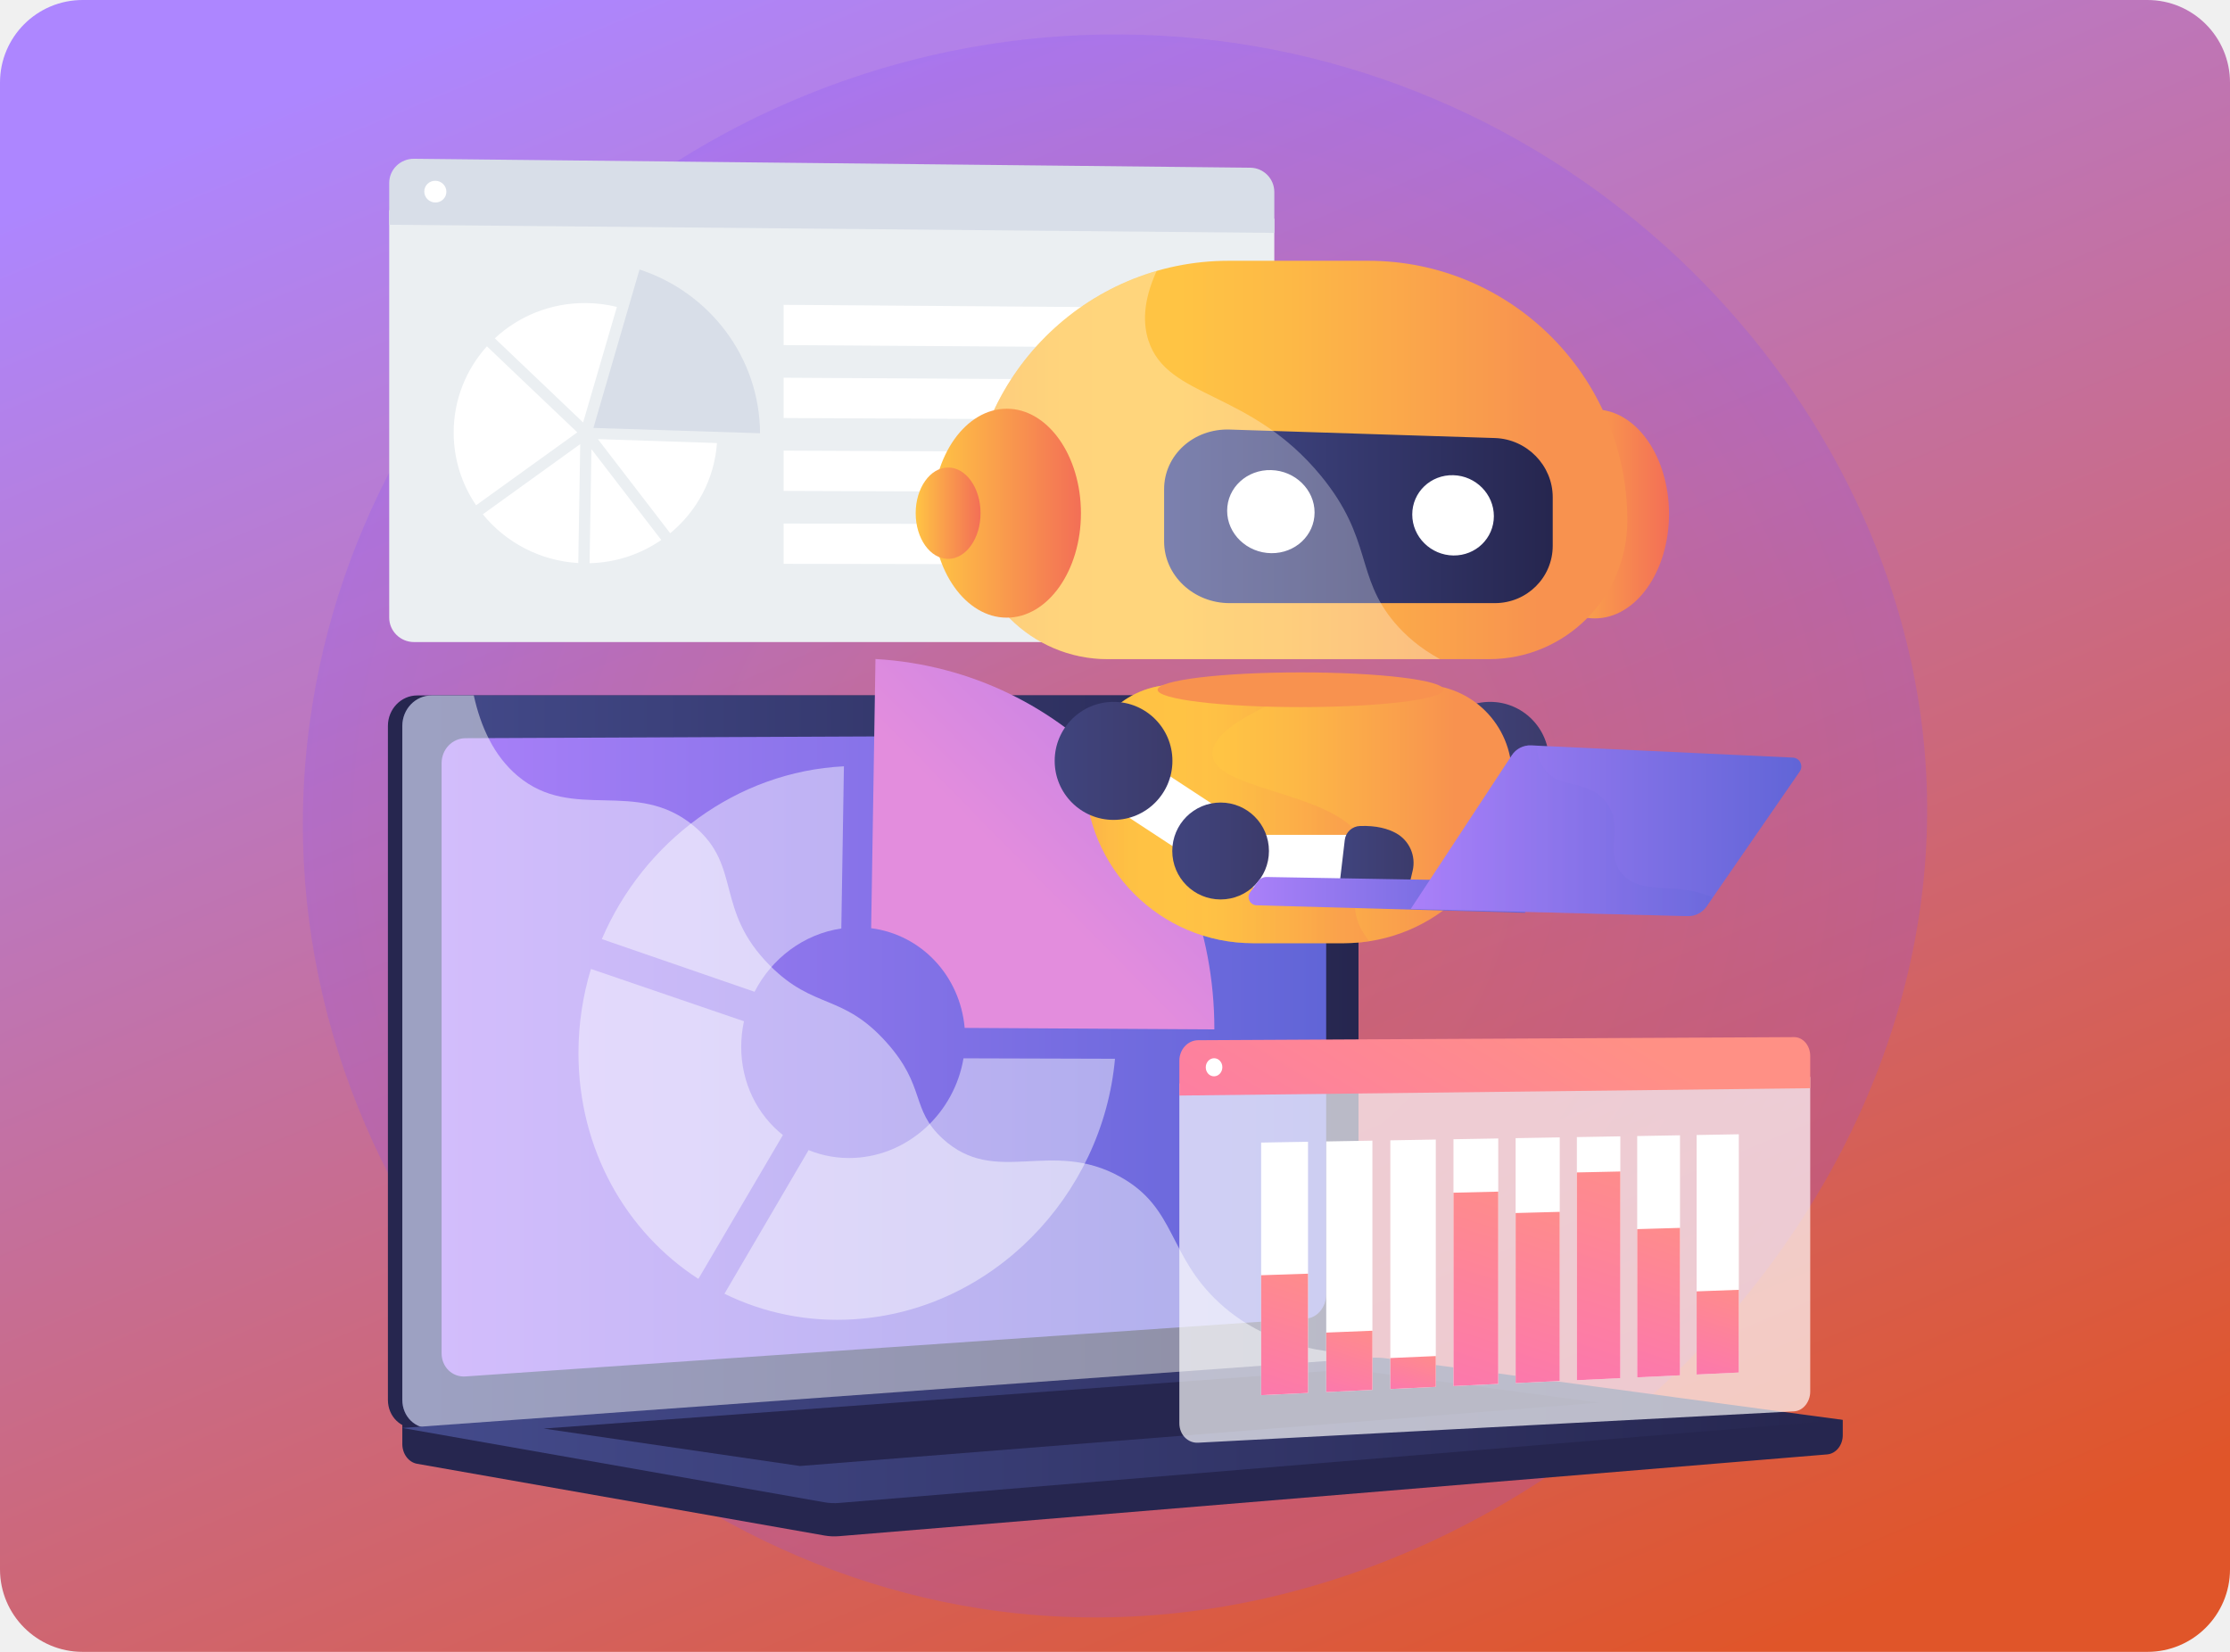
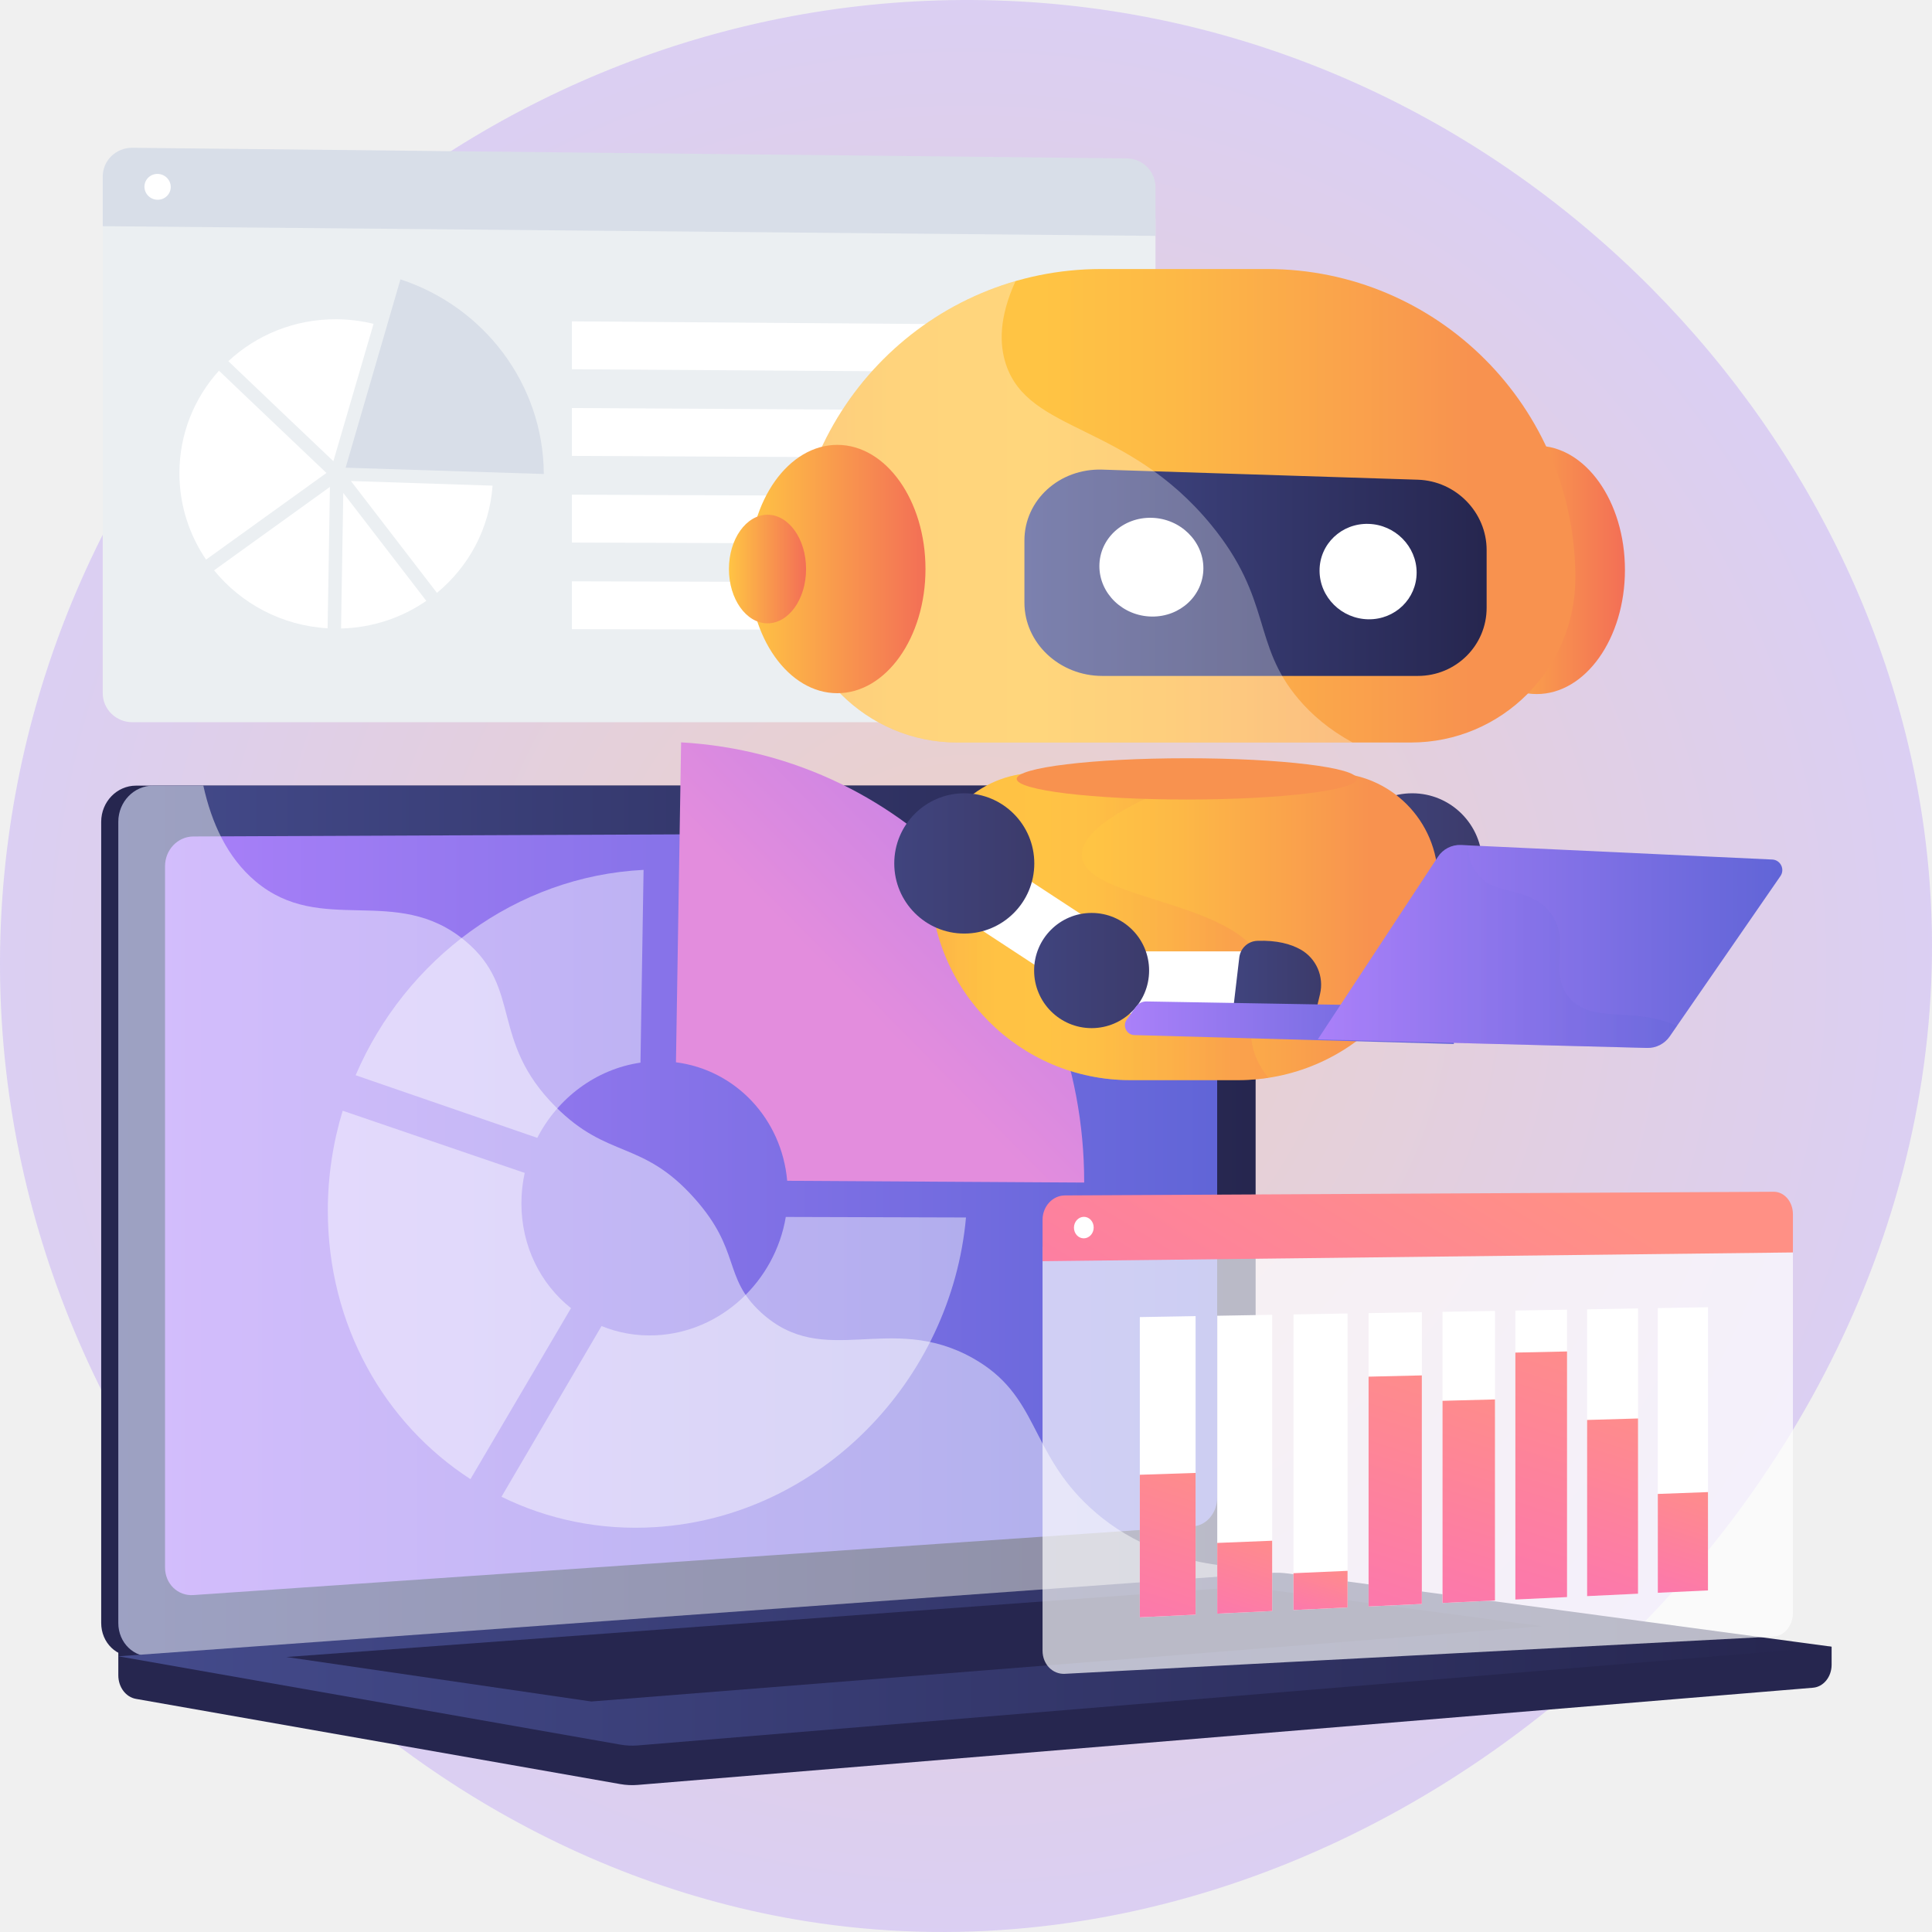
- <svg xmlns="http://www.w3.org/2000/svg" width="648" height="480" viewBox="0 0 648 480" fill="none">
-   <rect width="648" height="480" rx="24" fill="url(#paint0_linear)" />
-   <path opacity="0.2" d="M331.343 10.105C210.514 6.529 105.85 94.417 90.037 209.737C72.748 335.824 167.905 449.272 284.993 467.442C430.629 490.042 571.889 359.294 559.205 217.452C549.649 110.584 454.17 13.741 331.343 10.105Z" fill="url(#paint1_radial)" />
-   <path d="M535.478 412.592L116.906 409.015V419.598C116.906 422.47 118.731 424.913 121.204 425.348L239.564 446.188C240.968 446.436 242.393 446.5 243.81 446.384L530.929 422.625C533.492 422.413 535.477 419.963 535.477 417.011V412.592H535.478Z" fill="#26264F" />
-   <path d="M383.58 395.634L121.234 414.994C116.539 415.34 112.722 411.659 112.722 406.771V210.931C112.722 206.044 116.539 202.081 121.234 202.081H383.58C387.447 202.081 390.574 205.663 390.574 210.082V387.116C390.574 391.535 387.447 395.348 383.58 395.634Z" fill="#26264F" />
-   <path d="M387.764 395.634L125.418 414.994C120.723 415.34 116.906 411.659 116.906 406.771V210.931C116.906 206.044 120.723 202.081 125.418 202.081H387.764C391.631 202.081 394.758 205.663 394.758 210.082V387.116C394.758 391.535 391.631 395.348 387.764 395.634Z" fill="url(#paint2_linear)" />
-   <path d="M379.591 383.152L135.243 399.968C131.423 400.231 128.319 397.21 128.319 393.219V221.763C128.319 217.772 131.423 214.524 135.243 214.508L379.591 213.451C382.781 213.438 385.361 216.372 385.361 220.008V376.175C385.361 379.809 382.781 382.933 379.591 383.152Z" fill="url(#paint3_linear)" />
-   <path d="M265.856 207.437C265.856 209.257 264.506 210.736 262.839 210.741C261.169 210.746 259.815 209.272 259.815 207.448C259.815 205.625 261.171 204.145 262.839 204.145C264.506 204.143 265.856 205.618 265.856 207.437Z" fill="white" />
-   <path opacity="0.48" d="M125.416 414.994L386.434 395.731L387.762 395.633C389.537 395.501 391.149 394.622 392.382 393.288C373.599 392.258 361.932 385.577 354.406 378.672C339.293 364.806 341.915 351.132 325.617 342.016C305.288 330.646 289.305 345.054 273.88 330.838C264.528 322.22 269.119 315.793 257.612 302.913C244.867 288.648 236.57 293.444 223.76 280.605C207.565 264.372 215.664 251.741 201.715 240.085C184.79 225.945 166.538 239.032 150.428 225.472C143.48 219.624 139.666 211.12 137.676 202.078H125.419C120.724 202.078 116.907 206.04 116.907 210.928V406.766C116.906 411.659 120.722 415.339 125.416 414.994Z" fill="white" />
-   <path d="M398.22 394.56L116.906 414.938L239.564 436.533C240.968 436.781 242.393 436.847 243.81 436.729L535.478 412.592L402.694 394.698C401.209 394.497 399.713 394.451 398.22 394.56Z" fill="url(#paint4_linear)" />
-   <path d="M157.954 415.112L392.156 397.895L464.639 407.584L232.455 425.989L157.954 415.112Z" fill="#26264F" />
+ <svg xmlns="http://www.w3.org/2000/svg" width="536" height="536" viewBox="0 0 536 536" fill="none">
+   <path opacity="0.2" d="M276.338 0.123C139.126 -4.045 20.27 98.364 2.313 232.737C-17.32 379.656 90.74 511.847 223.704 533.019C389.088 559.354 549.501 407.004 535.098 241.726C524.246 117.202 415.82 4.359 276.338 0.123Z" fill="url(#paint0_radial)" />
+   <path d="M508.153 456.847L32.825 452.789V464.798C32.825 468.057 34.898 470.829 37.707 471.323L172.115 494.972C173.71 495.253 175.327 495.326 176.937 495.194L502.987 468.232C505.898 467.992 508.151 465.212 508.151 461.862V456.847H508.153Z" fill="#26264F" />
+   <path d="M335.658 437.604L37.74 459.573C32.408 459.966 28.074 455.788 28.074 450.242V228.006C28.074 222.46 32.408 217.963 37.74 217.963H335.658C340.05 217.963 343.601 222.028 343.601 227.042V427.938C343.601 432.953 340.05 437.28 335.658 437.604Z" fill="#26264F" />
+   <path d="M340.41 437.604L42.492 459.573C37.16 459.967 32.825 455.789 32.825 450.242V228.007C32.825 222.461 37.16 217.964 42.492 217.964H340.41C344.802 217.964 348.353 222.028 348.353 227.043V427.938C348.353 432.953 344.802 437.28 340.41 437.604Z" fill="url(#paint1_linear)" />
+   <path d="M331.128 423.44L53.649 442.523C49.31 442.821 45.786 439.392 45.786 434.864V240.298C45.786 235.77 49.31 232.084 53.649 232.065L331.128 230.867C334.752 230.852 337.681 234.181 337.681 238.307V415.522C337.681 419.646 334.752 423.192 331.128 423.44Z" fill="url(#paint2_linear)" />
+   <path d="M201.972 224.041C201.972 226.107 200.438 227.785 198.546 227.79C196.649 227.796 195.112 226.124 195.112 224.054C195.112 221.985 196.651 220.305 198.546 220.305C200.438 220.303 201.972 221.977 201.972 224.041Z" fill="white" />
+   <path opacity="0.48" d="M42.49 459.573L338.9 437.714L340.408 437.602C342.423 437.453 344.254 436.456 345.654 434.942C324.324 433.773 311.075 426.191 302.529 418.356C285.366 402.621 288.344 387.105 269.836 376.76C246.751 363.857 228.6 380.207 211.084 364.075C200.465 354.295 205.677 347.002 192.611 332.386C178.137 316.198 168.715 321.64 154.169 307.071C135.778 288.65 144.975 274.317 129.133 261.09C109.914 245.044 89.188 259.895 70.893 244.507C63.002 237.87 58.672 228.221 56.412 217.96H42.493C37.161 217.96 32.827 222.457 32.827 228.003V450.237C32.825 455.788 37.16 459.964 42.49 459.573Z" fill="white" />
+   <path d="M352.283 436.385L32.825 459.51L172.115 484.016C173.71 484.297 175.327 484.372 176.937 484.238L508.153 456.847L357.364 436.542C355.678 436.314 353.979 436.262 352.283 436.385Z" fill="url(#paint3_linear)" />
+   <path d="M79.439 459.707L345.397 440.169L427.709 451.165L164.042 472.051L79.439 459.707Z" fill="#26264F" />
  <g opacity="0.67">
-     <path opacity="0.67" d="M219.263 288.191C224.255 278.467 233.577 271.393 244.471 269.801L245.229 222.673C214.099 224.228 187.063 244.445 174.883 272.88L219.263 288.191Z" fill="white" />
-     <path opacity="0.67" d="M279.973 307.528C277.352 323.201 264.229 335.677 248.278 336.459C243.548 336.69 239.041 335.87 234.96 334.198L210.515 375.933C221.836 381.504 234.711 384.229 248.278 383.349C288.308 380.75 320.4 347.567 323.999 307.656L279.973 307.528Z" fill="white" />
-     <path opacity="0.67" d="M202.932 371.627L227.499 329.824C220.116 323.966 215.386 314.755 215.386 304.206C215.386 301.658 215.664 299.164 216.189 296.759L171.719 281.557C169.36 289.313 168.089 297.523 168.089 305.99C168.089 334.024 181.963 358.029 202.932 371.627Z" fill="white" />
+     <path opacity="0.67" d="M149.062 315.68C154.731 304.645 165.316 296.618 177.687 294.811L178.549 241.331C143.198 243.096 112.496 266.038 98.664 298.305L149.062 315.68Z" fill="white" />
+     <path opacity="0.67" d="M218.003 337.623C215.027 355.408 200.124 369.566 182.01 370.453C176.639 370.716 171.521 369.786 166.887 367.888L139.127 415.248C151.984 421.57 166.604 424.663 182.01 423.663C227.469 420.714 263.912 383.059 267.999 337.768L218.003 337.623Z" fill="white" />
+     <path opacity="0.67" d="M130.516 410.362L158.414 362.925C150.029 356.277 144.658 345.824 144.658 333.853C144.658 330.962 144.975 328.132 145.57 325.403L95.07 308.152C92.392 316.954 90.948 326.269 90.948 335.878C90.948 367.69 106.704 394.931 130.516 410.362Z" fill="white" />
  </g>
-   <path d="M253.142 269.716C267.7 271.586 278.973 283.518 280.317 298.686L352.874 299.12C352.874 299.087 352.874 299.054 352.874 299.021C352.874 241.587 310.121 194.702 254.397 191.496L253.142 269.716Z" fill="url(#paint5_linear)" />
-   <path d="M113.097 61.086V179.456C113.097 183.385 116.337 186.571 120.332 186.571H363.33C367.176 186.571 370.293 183.448 370.293 179.595V63.539L113.097 61.086Z" fill="#EBEFF2" />
-   <path d="M363.33 48.732L120.334 46.136C116.339 46.094 113.099 49.245 113.099 53.174V65.304L370.295 67.674V55.782C370.293 51.931 367.176 48.773 363.33 48.732Z" fill="#D8DEE8" />
-   <path d="M172.438 124.349L185.831 78.31C206.095 84.924 220.745 103.756 220.855 125.889L172.438 124.349Z" fill="#D8DEE8" />
-   <path d="M208.337 128.739C207.587 139.267 202.464 148.586 194.748 154.948L173.731 127.602L208.337 128.739Z" fill="white" />
-   <path d="M169.444 122.758C161.336 115.054 151.556 105.744 143.783 98.309C150.679 91.885 159.999 87.983 170.245 88.061C173.353 88.084 176.371 88.473 179.261 89.183L169.444 122.758Z" fill="white" />
-   <path d="M167.753 125.637L138.347 146.819C134.233 140.773 131.832 133.503 131.832 125.69C131.832 116.055 135.484 107.28 141.493 100.632C143.647 102.69 146.039 104.975 148.663 107.476C156.61 115.051 164.595 122.638 167.753 125.637Z" fill="white" />
-   <path d="M168.605 129.046L168.036 163.609C156.841 162.961 146.916 157.571 140.3 149.441L168.605 129.046Z" fill="white" />
-   <path d="M171.864 130.522L192.152 156.908C186.227 160.995 179.066 163.464 171.32 163.661L171.864 130.522Z" fill="white" />
-   <path d="M352.233 101.105L227.71 100.28V88.573L352.233 89.509V101.105Z" fill="white" />
-   <path d="M352.233 122.087L227.71 121.466V109.758L352.233 110.492V122.087Z" fill="white" />
-   <path d="M352.233 143.07L227.71 142.651V130.944L352.233 131.474V143.07Z" fill="white" />
-   <path d="M352.233 164.053L227.71 163.836V152.129L352.233 152.457V164.053Z" fill="white" />
-   <path d="M129.712 55.716C129.712 57.461 128.274 58.862 126.5 58.844C124.725 58.828 123.287 57.398 123.287 55.652C123.287 53.906 124.726 52.506 126.5 52.524C128.274 52.542 129.712 53.97 129.712 55.716Z" fill="white" />
-   <path d="M434.01 215.467L424.955 229.348L470.22 259.022L479.276 245.141L434.01 215.467Z" fill="white" />
-   <path d="M433.012 238.245C442.46 238.245 450.118 230.568 450.118 221.097C450.118 211.627 442.46 203.949 433.012 203.949C423.565 203.949 415.906 211.627 415.906 221.097C415.906 230.568 423.565 238.245 433.012 238.245Z" fill="url(#paint6_linear)" />
-   <path d="M464.121 261.364C471.879 261.364 478.167 255.059 478.167 247.283C478.167 239.506 471.879 233.202 464.121 233.202C456.363 233.202 450.074 239.506 450.074 247.283C450.074 255.059 456.363 261.364 464.121 261.364Z" fill="url(#paint7_linear)" />
-   <path d="M463.433 179.691C475.334 179.691 484.982 166.099 484.982 149.334C484.982 132.568 475.334 118.977 463.433 118.977C451.531 118.977 441.883 132.568 441.883 149.334C441.883 166.099 451.531 179.691 463.433 179.691Z" fill="url(#paint8_linear)" />
-   <path d="M397.572 75.777H357.014C315.428 75.777 281.715 109.572 281.715 151.259C281.715 173.504 299.705 191.537 321.895 191.537H432.689C454.879 191.537 472.869 173.504 472.869 151.259C472.871 109.57 439.158 75.777 397.572 75.777Z" fill="url(#paint9_linear)" />
-   <path d="M390.45 274.074H364.138C337.157 274.074 315.287 252.149 315.287 225.104C315.287 210.672 326.957 198.973 341.354 198.973H413.234C427.632 198.973 439.302 210.672 439.302 225.104C439.302 252.15 417.43 274.074 390.45 274.074Z" fill="url(#paint10_linear)" />
-   <path d="M434.385 175.257H357.291C346.843 175.257 338.272 167.228 338.272 157.327V142.142C338.272 132.239 346.843 124.486 357.291 124.819L434.385 127.285C443.715 127.584 451.195 135.283 451.195 144.484V158.595C451.197 167.797 443.717 175.257 434.385 175.257Z" fill="url(#paint11_linear)" />
-   <path d="M381.993 148.927C381.993 155.541 376.377 160.831 369.394 160.742C362.347 160.653 356.588 155.132 356.588 148.409C356.588 141.688 362.347 136.4 369.394 136.599C376.377 136.794 381.993 142.314 381.993 148.927Z" fill="white" />
-   <path d="M434.092 149.988C434.092 156.379 428.848 161.495 422.327 161.412C415.75 161.329 410.375 155.998 410.375 149.505C410.375 143.012 415.749 137.9 422.327 138.085C428.848 138.268 434.092 143.597 434.092 149.988Z" fill="white" />
-   <path opacity="0.3" d="M405.271 180.949C393.806 167.445 398.901 156.645 383.91 138.343C363.285 113.163 339.226 116.012 333.714 98.933C332.187 94.2 332.011 87.706 336.108 78.726C304.695 87.809 281.717 116.842 281.717 151.258C281.717 173.502 299.706 191.536 321.896 191.536H418.453C412.669 188.377 408.442 184.685 405.271 180.949Z" fill="white" />
-   <path d="M292.553 179.48C304.454 179.48 314.102 165.889 314.102 149.124C314.102 132.358 304.454 118.767 292.553 118.767C280.651 118.767 271.003 132.358 271.003 149.124C271.003 165.889 280.651 179.48 292.553 179.48Z" fill="url(#paint12_linear)" />
-   <path d="M275.505 162.398C280.71 162.398 284.929 156.455 284.929 149.124C284.929 141.792 280.71 135.849 275.505 135.849C270.301 135.849 266.082 141.792 266.082 149.124C266.082 156.455 270.301 162.398 275.505 162.398Z" fill="url(#paint13_linear)" />
-   <path opacity="0.4" d="M396.929 247.115C393.319 230.12 353.388 230.53 352.302 219.421C351.464 210.857 374.39 202.38 377.271 201.314C379.735 200.402 382.181 199.632 384.602 198.971H341.353C326.955 198.971 315.285 210.67 315.285 225.102C315.285 252.149 337.157 274.073 364.136 274.073H390.449C392.978 274.073 395.461 273.88 397.885 273.509C395.595 270.664 394.102 267.552 393.742 264.156C392.942 256.629 398.329 253.701 396.929 247.115Z" fill="url(#paint14_linear)" />
-   <path d="M377.942 205.472C400.893 205.472 419.498 203.214 419.498 200.429C419.498 197.643 400.893 195.385 377.942 195.385C354.991 195.385 336.385 197.643 336.385 200.429C336.385 203.214 354.991 205.472 377.942 205.472Z" fill="url(#paint15_linear)" />
-   <path d="M324.582 215.467L315.526 229.348L360.792 259.022L369.847 245.141L324.582 215.467Z" fill="white" />
-   <path d="M323.579 238.245C333.027 238.245 340.686 230.568 340.686 221.097C340.686 211.627 333.027 203.949 323.579 203.949C314.132 203.949 306.473 211.627 306.473 221.097C306.473 230.568 314.132 238.245 323.579 238.245Z" fill="url(#paint16_linear)" />
-   <path d="M362.655 242.597H402.277L400.704 259.033L361.868 257.73L362.655 242.597Z" fill="white" />
-   <path d="M354.688 261.364C362.446 261.364 368.735 255.059 368.735 247.283C368.735 239.506 362.446 233.202 354.688 233.202C346.93 233.202 340.642 239.506 340.642 247.283C340.642 255.059 346.93 261.364 354.688 261.364Z" fill="url(#paint17_linear)" />
-   <path d="M405.732 242.142C403.331 240.795 399.94 239.847 395.169 240.021C392.903 240.103 391.031 241.83 390.766 244.087L389.384 255.839H409.824L410.491 253.031C411.509 248.743 409.567 244.294 405.732 242.142Z" fill="url(#paint18_linear)" />
-   <path d="M441.824 256.116L368.089 254.84C367.075 254.822 366.116 255.305 365.523 256.131L363.274 259.269C362.155 260.831 363.233 263.013 365.151 263.066L443.201 265.242L441.824 256.116Z" fill="url(#paint19_linear)" />
-   <path d="M520.973 220.144L444.941 216.596C442.691 216.491 440.554 217.582 439.314 219.466L409.965 264.102L490.372 266.205C492.58 266.263 494.666 265.201 495.923 263.381L522.97 224.192C524.123 222.525 522.993 220.238 520.973 220.144Z" fill="url(#paint20_linear)" />
-   <path opacity="0.3" d="M439.313 219.466C440.552 217.58 442.691 216.489 444.941 216.596L446.608 216.673C446.695 219.147 447.298 221.444 448.68 223.358C452.988 229.333 460.997 226.353 466.402 232.732C472.338 239.74 465.938 247.191 471.228 253.698C476.797 260.545 486.835 255.934 497.706 260.8L495.924 263.381C494.669 265.201 492.581 266.263 490.374 266.205L409.967 264.102L439.313 219.466Z" fill="url(#paint21_linear)" />
-   <path opacity="0.68" d="M342.7 314.829V413.572C342.7 416.85 345.144 419.38 348.153 419.221L521.325 410.106C523.919 409.97 526.019 407.399 526.019 404.364V312.949L342.7 314.829Z" fill="white" />
-   <path d="M521.327 301.369L348.154 302.266C345.145 302.282 342.702 304.952 342.702 308.229V318.348L526.021 316.207V306.839C526.021 303.805 523.921 301.356 521.327 301.369Z" fill="url(#paint22_linear)" />
-   <path d="M355.195 310.107C355.195 311.558 354.118 312.742 352.787 312.755C351.455 312.768 350.375 311.6 350.375 310.148C350.375 308.696 351.455 307.51 352.787 307.5C354.116 307.488 355.195 308.656 355.195 310.107Z" fill="white" />
-   <path d="M380.089 404.762L366.464 405.408V332.01L380.089 331.773V404.762Z" fill="white" />
-   <path d="M380.089 404.762L366.464 405.407V370.559L380.089 370.107V404.762Z" fill="url(#paint23_linear)" />
-   <path d="M398.798 403.875L385.381 404.51V331.681L398.798 331.448V403.875Z" fill="white" />
-   <path d="M398.798 403.875L385.381 404.511V387.223L398.798 386.682V403.875Z" fill="url(#paint24_linear)" />
-   <path d="M417.22 403.002L404.008 403.628V331.357L417.22 331.127V403.002Z" fill="white" />
-   <path d="M417.22 403.003L404.008 403.628V394.622L417.22 394.046V403.003Z" fill="url(#paint25_linear)" />
-   <path d="M435.364 402.143L422.352 402.759V331.039L435.364 330.812V402.143Z" fill="white" />
-   <path d="M435.364 402.143L422.352 402.759V346.574L435.364 346.263V402.143Z" fill="url(#paint26_linear)" />
-   <path d="M453.234 401.295L440.417 401.903V330.725L453.234 330.501V401.295Z" fill="white" />
-   <path d="M453.234 401.296L440.417 401.903V352.48L453.234 352.14V401.296Z" fill="url(#paint27_linear)" />
-   <path d="M470.839 400.463L458.211 401.061V330.415L470.839 330.196V400.463Z" fill="white" />
-   <path d="M470.839 400.462L458.211 401.061V340.687L470.839 340.413V400.462Z" fill="url(#paint28_linear)" />
-   <path d="M488.181 399.64L475.742 400.229V330.111L488.181 329.894V399.64Z" fill="white" />
-   <path d="M488.181 399.639L475.742 400.229V357.16L488.181 356.799V399.639Z" fill="url(#paint29_linear)" />
-   <path d="M505.269 398.831L493.014 399.411V329.81L505.269 329.598V398.831Z" fill="white" />
-   <path d="M505.269 398.831L493.014 399.411V375.246L505.269 374.794V398.831Z" fill="url(#paint30_linear)" />
+   <path d="M187.534 294.714C204.066 296.836 216.868 310.376 218.394 327.589L300.789 328.081C300.789 328.044 300.789 328.007 300.789 327.97C300.789 262.794 252.24 209.589 188.96 205.952L187.534 294.714Z" fill="url(#paint4_linear)" />
+   <path d="M28.5 57.965V192.289C28.5 196.748 32.179 200.363 36.716 200.363H312.663C317.031 200.363 320.57 196.819 320.57 192.447V60.749L28.5 57.965Z" fill="#EBEFF2" />
+   <path d="M312.662 43.946L36.718 41.001C32.181 40.952 28.502 44.528 28.502 48.987V62.751L320.572 65.441V51.946C320.57 47.576 317.03 43.993 312.662 43.946Z" fill="#D8DEE8" />
+   <path d="M95.887 129.755L111.096 77.51C134.108 85.016 150.744 106.386 150.869 131.502L95.887 129.755Z" fill="#D8DEE8" />
+   <path d="M136.654 134.737C135.801 146.683 129.984 157.259 121.222 164.478L97.356 133.447L136.654 134.737Z" fill="white" />
+   <path d="M92.487 127.949C83.28 119.207 72.173 108.642 63.346 100.204C71.178 92.915 81.761 88.487 93.397 88.575C96.925 88.601 100.354 89.043 103.635 89.848L92.487 127.949Z" fill="white" />
+   <path d="M90.566 131.217L57.173 155.253C52.502 148.392 49.775 140.143 49.775 131.276C49.775 120.342 53.922 110.385 60.746 102.841C63.192 105.177 65.909 107.77 68.889 110.607C77.913 119.203 86.98 127.813 90.566 131.217Z" fill="white" />
+   <path d="M91.534 135.085L90.888 174.306C78.175 173.571 66.905 167.455 59.392 158.228L91.534 135.085Z" fill="white" />
+   <path d="M95.236 136.76L118.274 166.702C111.546 171.34 103.413 174.142 94.618 174.366L95.236 136.76Z" fill="white" />
+   <path d="M300.061 103.377L158.653 102.442V89.157L300.061 90.219V103.377Z" fill="white" />
+   <path d="M300.061 127.188L158.653 126.483V113.197L300.061 114.03V127.188Z" fill="white" />
+   <path d="M300.061 150.999L158.653 150.523V137.238L300.061 137.84V150.999Z" fill="white" />
+   <path d="M300.061 174.81L158.653 174.563V161.279L300.061 161.651V174.81Z" fill="white" />
+   <path d="M47.367 51.871C47.367 53.851 45.735 55.441 43.72 55.421C41.704 55.402 40.072 53.78 40.072 51.798C40.072 49.817 41.706 48.228 43.72 48.249C45.735 48.269 47.367 49.889 47.367 51.871Z" fill="white" />
+   <path d="M392.927 233.153L382.643 248.905L434.046 282.579L444.33 266.827L392.927 233.153Z" fill="white" />
+   <path d="M391.794 259.002C402.522 259.002 411.219 250.29 411.219 239.543C411.219 228.796 402.522 220.083 391.794 220.083C381.065 220.083 372.368 228.796 372.368 239.543C372.368 250.29 381.065 259.002 391.794 259.002Z" fill="url(#paint5_linear)" />
+   <path d="M427.12 285.237C435.93 285.237 443.071 278.083 443.071 269.258C443.071 260.433 435.93 253.279 427.12 253.279C418.311 253.279 411.169 260.433 411.169 269.258C411.169 278.083 418.311 285.237 427.12 285.237Z" fill="url(#paint6_linear)" />
+   <path d="M426.339 192.555C439.854 192.555 450.81 177.132 450.81 158.107C450.81 139.082 439.854 123.659 426.339 123.659C412.824 123.659 401.867 139.082 401.867 158.107C401.867 177.132 412.824 192.555 426.339 192.555Z" fill="url(#paint7_linear)" />
+   <path d="M351.548 74.636H305.49C258.265 74.636 219.981 112.986 219.981 160.292C219.981 185.535 240.41 205.999 265.609 205.999H391.427C416.626 205.999 437.055 185.535 437.055 160.292C437.057 112.984 398.772 74.636 351.548 74.636Z" fill="url(#paint8_linear)" />
+   <path d="M343.46 299.661H313.58C282.941 299.661 258.105 274.78 258.105 244.09C258.105 227.712 271.358 214.437 287.708 214.437H369.334C385.684 214.437 398.936 227.712 398.936 244.09C398.936 274.782 374.098 299.661 343.46 299.661Z" fill="url(#paint9_linear)" />
+   <path d="M393.353 187.524H305.805C293.94 187.524 284.207 178.413 284.207 167.177V149.946C284.207 138.708 293.94 129.91 305.805 130.289L393.353 133.087C403.948 133.426 412.442 142.162 412.442 152.604V168.616C412.444 179.058 403.95 187.524 393.353 187.524Z" fill="url(#paint10_linear)" />
+   <path d="M333.857 157.645C333.857 165.151 327.479 171.154 319.549 171.053C311.546 170.952 305.006 164.687 305.006 157.058C305.006 149.431 311.546 143.43 319.549 143.656C327.479 143.877 333.857 150.141 333.857 157.645Z" fill="white" />
+   <path d="M393.02 158.849C393.02 166.102 387.065 171.907 379.659 171.814C372.191 171.719 366.087 165.669 366.087 158.301C366.087 150.934 372.189 145.132 379.659 145.343C387.065 145.55 393.02 151.597 393.02 158.849Z" fill="white" />
+   <path opacity="0.3" d="M360.291 193.984C347.271 178.659 353.057 166.404 336.034 145.635C312.612 117.062 285.29 120.294 279.031 100.913C277.297 95.542 277.098 88.173 281.75 77.982C246.077 88.29 219.983 121.236 219.983 160.291C219.983 185.533 240.412 205.997 265.611 205.997H375.26C368.692 202.412 363.892 198.223 360.291 193.984Z" fill="white" />
+   <path d="M232.289 192.317C245.804 192.317 256.76 176.894 256.76 157.869C256.76 138.843 245.804 123.42 232.289 123.42C218.774 123.42 207.817 138.843 207.817 157.869C207.817 176.894 218.774 192.317 232.289 192.317Z" fill="url(#paint11_linear)" />
+   <path d="M212.93 172.932C218.84 172.932 223.631 166.188 223.631 157.868C223.631 149.549 218.84 142.805 212.93 142.805C207.02 142.805 202.229 149.549 202.229 157.868C202.229 166.188 207.02 172.932 212.93 172.932Z" fill="url(#paint12_linear)" />
+   <path opacity="0.4" d="M350.818 269.068C346.718 249.782 301.373 250.248 300.139 237.641C299.188 227.923 325.223 218.303 328.495 217.093C331.292 216.059 334.07 215.184 336.819 214.435H287.706C271.356 214.435 258.104 227.71 258.104 244.088C258.104 274.78 282.941 299.659 313.578 299.659H343.46C346.331 299.659 349.151 299.441 351.903 299.019C349.303 295.79 347.608 292.259 347.198 288.406C346.29 279.864 352.408 276.542 350.818 269.068Z" fill="url(#paint13_linear)" />
+   <path d="M329.256 221.812C355.319 221.812 376.447 219.249 376.447 216.089C376.447 212.928 355.319 210.365 329.256 210.365C303.193 210.365 282.065 212.928 282.065 216.089C282.065 219.249 303.193 221.812 329.256 221.812Z" fill="url(#paint14_linear)" />
+   <path d="M268.661 233.154L258.377 248.906L309.781 282.58L320.064 266.828L268.661 233.154Z" fill="white" />
+   <path d="M267.523 259.002C278.251 259.002 286.948 250.29 286.948 239.543C286.948 228.796 278.251 220.083 267.523 220.083C256.794 220.083 248.097 228.796 248.097 239.543C248.097 250.29 256.794 259.002 267.523 259.002Z" fill="url(#paint15_linear)" />
+   <path d="M311.896 263.941H356.891L355.104 282.591L311.002 281.113L311.896 263.941Z" fill="white" />
+   <path d="M302.849 285.237C311.659 285.237 318.801 278.083 318.801 269.258C318.801 260.433 311.659 253.279 302.849 253.279C294.04 253.279 286.898 260.433 286.898 269.258C286.898 278.083 294.04 285.237 302.849 285.237Z" fill="url(#paint16_linear)" />
+   <path d="M360.814 263.424C358.088 261.896 354.237 260.82 348.82 261.018C346.246 261.111 344.12 263.07 343.819 265.632L342.25 278.967H365.461L366.219 275.781C367.374 270.915 365.169 265.867 360.814 263.424Z" fill="url(#paint17_linear)" />
+   <path d="M401.801 279.282L318.067 277.833C316.915 277.813 315.827 278.361 315.153 279.299L312.6 282.859C311.328 284.632 312.553 287.108 314.731 287.168L403.364 289.638L401.801 279.282Z" fill="url(#paint18_linear)" />
+   <path d="M491.681 238.462L405.34 234.435C402.785 234.315 400.358 235.553 398.949 237.692L365.621 288.344L456.931 290.73C459.438 290.796 461.807 289.591 463.234 287.526L493.95 243.055C495.258 241.163 493.976 238.568 491.681 238.462Z" fill="url(#paint19_linear)" />
+   <path opacity="0.3" d="M398.949 237.692C400.356 235.551 402.785 234.313 405.34 234.435L407.233 234.522C407.331 237.33 408.016 239.936 409.585 242.108C414.478 248.888 423.573 245.507 429.711 252.746C436.452 260.699 429.184 269.153 435.192 276.538C441.516 284.308 452.915 279.075 465.259 284.597L463.236 287.526C461.811 289.591 459.44 290.796 456.933 290.73L365.623 288.344L398.949 237.692Z" fill="url(#paint20_linear)" />
+   <path opacity="0.68" d="M289.236 345.908V457.96C289.236 461.68 292.011 464.551 295.428 464.37L492.081 454.027C495.027 453.872 497.411 450.954 497.411 447.511V343.775L289.236 345.908Z" fill="white" />
+   <path d="M492.083 330.634L295.429 331.652C292.012 331.67 289.238 334.7 289.238 338.419V349.901L497.413 347.472V336.842C497.413 333.399 495.029 330.619 492.083 330.634Z" fill="url(#paint21_linear)" />
+   <path d="M303.425 340.55C303.425 342.196 302.202 343.54 300.691 343.555C299.178 343.57 297.951 342.245 297.951 340.597C297.951 338.949 299.178 337.603 300.691 337.591C302.2 337.578 303.425 338.904 303.425 340.55Z" fill="white" />
+   <path d="M331.694 447.962L316.221 448.695V365.404L331.694 365.136V447.962Z" fill="white" />
+   <path d="M331.694 447.962L316.221 448.695V409.149L331.694 408.637V447.962Z" fill="url(#paint22_linear)" />
+   <path d="M352.94 446.955L337.704 447.676V365.031L352.94 364.766V446.955Z" fill="white" />
+   <path d="M352.94 446.956L337.704 447.677V428.059L352.94 427.446V446.956Z" fill="url(#paint23_linear)" />
+   <path d="M373.861 445.966L358.857 446.677V364.665L373.861 364.404V445.966Z" fill="white" />
+   <path d="M373.861 445.965L358.857 446.676V436.456L373.861 435.801V445.965Z" fill="url(#paint24_linear)" />
+   <path d="M394.465 444.991L379.688 445.69V364.303L394.465 364.045V444.991Z" fill="white" />
+   <path d="M394.465 444.99L379.688 445.689V381.931L394.465 381.579V444.99Z" fill="url(#paint25_linear)" />
+   <path d="M414.758 444.029L400.202 444.718V363.946L414.758 363.693V444.029Z" fill="white" />
+   <path d="M414.758 444.029L400.202 444.719V388.633L414.758 388.248V444.029Z" fill="url(#paint26_linear)" />
+   <path d="M434.749 443.083L420.41 443.762V363.594L434.749 363.346V443.083Z" fill="white" />
+   <path d="M434.749 443.083L420.41 443.761V375.251L434.749 374.939V443.083Z" fill="url(#paint27_linear)" />
+   <path d="M454.443 442.149L440.317 442.818V363.249L454.443 363.003V442.149Z" fill="white" />
+   <path d="M454.443 442.149L440.317 442.818V393.944L454.443 393.534V442.149Z" fill="url(#paint28_linear)" />
+   <path d="M473.848 441.232L459.931 441.89V362.907L473.848 362.667V441.232Z" fill="white" />
+   <path d="M473.848 441.231L459.931 441.89V414.468L473.848 413.955V441.231Z" fill="url(#paint29_linear)" />
  <defs>
-     <linearGradient id="paint0_linear" x1="148.5" y1="-8.93751e-07" x2="372.834" y2="538.402" gradientUnits="userSpaceOnUse">
-       <stop stop-color="#AD86FF" />
-       <stop offset="1" stop-color="#E05529" />
-     </linearGradient>
-     <radialGradient id="paint1_radial" cx="0" cy="0" r="1" gradientUnits="userSpaceOnUse" gradientTransform="translate(324 240) rotate(90) scale(230 236)">
+     <radialGradient id="paint0_radial" cx="0" cy="0" r="1" gradientUnits="userSpaceOnUse" gradientTransform="translate(268 268) rotate(90) scale(268)">
      <stop stop-color="#DE5125" />
      <stop offset="1" stop-color="#844AFF" />
    </radialGradient>
-     <linearGradient id="paint2_linear" x1="116.906" y1="308.548" x2="394.758" y2="308.548" gradientUnits="userSpaceOnUse">
+     <linearGradient id="paint1_linear" x1="32.826" y1="338.781" x2="348.352" y2="338.781" gradientUnits="userSpaceOnUse">
      <stop stop-color="#444B8C" />
      <stop offset="0.996" stop-color="#26264F" />
    </linearGradient>
-     <linearGradient id="paint3_linear" x1="128.318" y1="306.718" x2="385.362" y2="306.718" gradientUnits="userSpaceOnUse">
-       <stop stop-color="#AA80F9" />
-       <stop offset="0.996" stop-color="#6165D7" />
-     </linearGradient>
-     <linearGradient id="paint4_linear" x1="116.906" y1="415.644" x2="535.478" y2="415.644" gradientUnits="userSpaceOnUse">
+     <linearGradient id="paint2_linear" x1="45.785" y1="336.704" x2="337.682" y2="336.704" gradientUnits="userSpaceOnUse">
+       <stop stop-color="#AA80F9" />
+       <stop offset="0.996" stop-color="#6165D7" />
+     </linearGradient>
+     <linearGradient id="paint3_linear" x1="32.826" y1="460.311" x2="508.154" y2="460.311" gradientUnits="userSpaceOnUse">
      <stop stop-color="#444B8C" />
      <stop offset="0.996" stop-color="#26264F" />
    </linearGradient>
-     <linearGradient id="paint5_linear" x1="295.117" y1="253.718" x2="410.934" y2="139.934" gradientUnits="userSpaceOnUse">
+     <linearGradient id="paint4_linear" x1="235.2" y1="276.56" x2="366.629" y2="147.346" gradientUnits="userSpaceOnUse">
      <stop offset="0.004" stop-color="#E38DDD" />
      <stop offset="1" stop-color="#9571F6" />
    </linearGradient>
-     <linearGradient id="paint6_linear" x1="415.906" y1="221.098" x2="450.119" y2="221.098" gradientUnits="userSpaceOnUse">
-       <stop stop-color="#40447E" />
-       <stop offset="0.996" stop-color="#3C3B6B" />
-     </linearGradient>
-     <linearGradient id="paint7_linear" x1="450.075" y1="247.283" x2="478.167" y2="247.283" gradientUnits="userSpaceOnUse">
-       <stop stop-color="#40447E" />
-       <stop offset="0.996" stop-color="#3C3B6B" />
-     </linearGradient>
-     <linearGradient id="paint8_linear" x1="441.884" y1="149.335" x2="484.981" y2="149.335" gradientUnits="userSpaceOnUse">
+     <linearGradient id="paint5_linear" x1="372.367" y1="239.543" x2="411.22" y2="239.543" gradientUnits="userSpaceOnUse">
+       <stop stop-color="#40447E" />
+       <stop offset="0.996" stop-color="#3C3B6B" />
+     </linearGradient>
+     <linearGradient id="paint6_linear" x1="411.17" y1="269.258" x2="443.071" y2="269.258" gradientUnits="userSpaceOnUse">
+       <stop stop-color="#40447E" />
+       <stop offset="0.996" stop-color="#3C3B6B" />
+     </linearGradient>
+     <linearGradient id="paint7_linear" x1="401.868" y1="158.108" x2="450.809" y2="158.108" gradientUnits="userSpaceOnUse">
      <stop stop-color="#FFC444" />
      <stop offset="0.996" stop-color="#F36F56" />
    </linearGradient>
-     <linearGradient id="paint9_linear" x1="281.717" y1="133.657" x2="472.871" y2="133.657" gradientUnits="userSpaceOnUse">
+     <linearGradient id="paint8_linear" x1="219.983" y1="140.317" x2="437.057" y2="140.317" gradientUnits="userSpaceOnUse">
      <stop stop-color="#FCB148" />
      <stop offset="0.052" stop-color="#FDBA46" />
      <stop offset="0.142" stop-color="#FFC244" />
      <stop offset="0.318" stop-color="#FFC444" />
      <stop offset="0.485" stop-color="#FDB946" />
      <stop offset="0.775" stop-color="#F99C4D" />
      <stop offset="0.866" stop-color="#F8924F" />
      <stop offset="1" stop-color="#F8924F" />
    </linearGradient>
-     <linearGradient id="paint10_linear" x1="315.286" y1="236.524" x2="439.301" y2="236.524" gradientUnits="userSpaceOnUse">
+     <linearGradient id="paint9_linear" x1="258.105" y1="257.049" x2="398.936" y2="257.049" gradientUnits="userSpaceOnUse">
      <stop stop-color="#FCB148" />
      <stop offset="0.052" stop-color="#FDBA46" />
      <stop offset="0.142" stop-color="#FFC244" />
      <stop offset="0.318" stop-color="#FFC444" />
      <stop offset="0.485" stop-color="#FDB946" />
      <stop offset="0.775" stop-color="#F99C4D" />
      <stop offset="0.866" stop-color="#F8924F" />
      <stop offset="1" stop-color="#F8924F" />
    </linearGradient>
-     <linearGradient id="paint11_linear" x1="338.273" y1="150.032" x2="451.196" y2="150.032" gradientUnits="userSpaceOnUse">
+     <linearGradient id="paint10_linear" x1="284.208" y1="158.899" x2="412.443" y2="158.899" gradientUnits="userSpaceOnUse">
      <stop stop-color="#444B8C" />
      <stop offset="0.996" stop-color="#26264F" />
    </linearGradient>
-     <linearGradient id="paint12_linear" x1="271.004" y1="149.123" x2="314.101" y2="149.123" gradientUnits="userSpaceOnUse">
+     <linearGradient id="paint11_linear" x1="207.818" y1="157.868" x2="256.759" y2="157.868" gradientUnits="userSpaceOnUse">
      <stop stop-color="#FFC444" />
      <stop offset="0.996" stop-color="#F36F56" />
    </linearGradient>
-     <linearGradient id="paint13_linear" x1="266.083" y1="149.123" x2="284.929" y2="149.123" gradientUnits="userSpaceOnUse">
+     <linearGradient id="paint12_linear" x1="202.23" y1="157.868" x2="223.631" y2="157.868" gradientUnits="userSpaceOnUse">
      <stop stop-color="#FFC444" />
      <stop offset="0.996" stop-color="#F36F56" />
    </linearGradient>
-     <linearGradient id="paint14_linear" x1="315.286" y1="236.524" x2="397.886" y2="236.524" gradientUnits="userSpaceOnUse">
+     <linearGradient id="paint13_linear" x1="258.104" y1="257.049" x2="351.904" y2="257.049" gradientUnits="userSpaceOnUse">
      <stop stop-color="#FCB148" />
      <stop offset="0.052" stop-color="#FDBA46" />
      <stop offset="0.142" stop-color="#FFC244" />
      <stop offset="0.318" stop-color="#FFC444" />
      <stop offset="0.485" stop-color="#FDB946" />
      <stop offset="0.775" stop-color="#F99C4D" />
      <stop offset="0.866" stop-color="#F8924F" />
      <stop offset="1" stop-color="#F8924F" />
    </linearGradient>
-     <linearGradient id="paint15_linear" x1="359.347" y1="344.647" x2="371.354" y2="251.977" gradientUnits="userSpaceOnUse">
+     <linearGradient id="paint14_linear" x1="308.14" y1="379.745" x2="321.756" y2="274.582" gradientUnits="userSpaceOnUse">
      <stop stop-color="#FCB148" />
      <stop offset="0.052" stop-color="#FDBA46" />
      <stop offset="0.142" stop-color="#FFC244" />
      <stop offset="0.318" stop-color="#FFC444" />
      <stop offset="0.398" stop-color="#FEC045" />
      <stop offset="0.71" stop-color="#FAA34B" />
      <stop offset="0.866" stop-color="#F8924F" />
      <stop offset="1" stop-color="#F8924F" />
    </linearGradient>
-     <linearGradient id="paint16_linear" x1="306.472" y1="221.098" x2="340.686" y2="221.098" gradientUnits="userSpaceOnUse">
-       <stop stop-color="#40447E" />
-       <stop offset="0.996" stop-color="#3C3B6B" />
-     </linearGradient>
-     <linearGradient id="paint17_linear" x1="340.642" y1="247.283" x2="368.734" y2="247.283" gradientUnits="userSpaceOnUse">
-       <stop stop-color="#40447E" />
-       <stop offset="0.996" stop-color="#3C3B6B" />
-     </linearGradient>
-     <linearGradient id="paint18_linear" x1="389.384" y1="247.919" x2="410.759" y2="247.919" gradientUnits="userSpaceOnUse">
-       <stop stop-color="#40447E" />
-       <stop offset="0.996" stop-color="#3C3B6B" />
-     </linearGradient>
-     <linearGradient id="paint19_linear" x1="362.82" y1="260.041" x2="443.2" y2="260.041" gradientUnits="userSpaceOnUse">
-       <stop stop-color="#AA80F9" />
-       <stop offset="0.996" stop-color="#6165D7" />
-     </linearGradient>
-     <linearGradient id="paint20_linear" x1="409.966" y1="241.398" x2="523.432" y2="241.398" gradientUnits="userSpaceOnUse">
-       <stop stop-color="#AA80F9" />
-       <stop offset="0.996" stop-color="#6165D7" />
-     </linearGradient>
-     <linearGradient id="paint21_linear" x1="409.965" y1="241.398" x2="497.703" y2="241.398" gradientUnits="userSpaceOnUse">
-       <stop stop-color="#AA80F9" />
-       <stop offset="0.996" stop-color="#6165D7" />
-     </linearGradient>
-     <linearGradient id="paint22_linear" x1="449.449" y1="286.594" x2="367.37" y2="420.448" gradientUnits="userSpaceOnUse">
-       <stop stop-color="#FF9085" />
-       <stop offset="1" stop-color="#FB6FBB" />
-     </linearGradient>
-     <linearGradient id="paint23_linear" x1="381.229" y1="362.782" x2="362.237" y2="421.904" gradientUnits="userSpaceOnUse">
-       <stop stop-color="#FF9085" />
-       <stop offset="1" stop-color="#FB6FBB" />
-     </linearGradient>
-     <linearGradient id="paint24_linear" x1="396.528" y1="381.661" x2="385.931" y2="414.651" gradientUnits="userSpaceOnUse">
-       <stop stop-color="#FF9085" />
-       <stop offset="1" stop-color="#FB6FBB" />
-     </linearGradient>
-     <linearGradient id="paint25_linear" x1="413.388" y1="390.133" x2="406.769" y2="410.738" gradientUnits="userSpaceOnUse">
-       <stop stop-color="#FF9085" />
-       <stop offset="1" stop-color="#FB6FBB" />
-     </linearGradient>
-     <linearGradient id="paint26_linear" x1="441.018" y1="336.317" x2="411.975" y2="426.73" gradientUnits="userSpaceOnUse">
-       <stop stop-color="#FF9085" />
-       <stop offset="1" stop-color="#FB6FBB" />
-     </linearGradient>
-     <linearGradient id="paint27_linear" x1="457.625" y1="343.104" x2="431.835" y2="423.393" gradientUnits="userSpaceOnUse">
-       <stop stop-color="#FF9085" />
-       <stop offset="1" stop-color="#FB6FBB" />
-     </linearGradient>
-     <linearGradient id="paint28_linear" x1="477.493" y1="330.006" x2="446.523" y2="426.421" gradientUnits="userSpaceOnUse">
-       <stop stop-color="#FF9085" />
-       <stop offset="1" stop-color="#FB6FBB" />
-     </linearGradient>
-     <linearGradient id="paint29_linear" x1="491.469" y1="348.66" x2="468.768" y2="419.33" gradientUnits="userSpaceOnUse">
-       <stop stop-color="#FF9085" />
-       <stop offset="1" stop-color="#FB6FBB" />
-     </linearGradient>
-     <linearGradient id="paint30_linear" x1="504.867" y1="369.129" x2="491.199" y2="411.678" gradientUnits="userSpaceOnUse">
+     <linearGradient id="paint15_linear" x1="248.096" y1="239.543" x2="286.948" y2="239.543" gradientUnits="userSpaceOnUse">
+       <stop stop-color="#40447E" />
+       <stop offset="0.996" stop-color="#3C3B6B" />
+     </linearGradient>
+     <linearGradient id="paint16_linear" x1="286.899" y1="269.258" x2="318.8" y2="269.258" gradientUnits="userSpaceOnUse">
+       <stop stop-color="#40447E" />
+       <stop offset="0.996" stop-color="#3C3B6B" />
+     </linearGradient>
+     <linearGradient id="paint17_linear" x1="342.249" y1="269.979" x2="366.523" y2="269.979" gradientUnits="userSpaceOnUse">
+       <stop stop-color="#40447E" />
+       <stop offset="0.996" stop-color="#3C3B6B" />
+     </linearGradient>
+     <linearGradient id="paint18_linear" x1="312.084" y1="283.735" x2="403.363" y2="283.735" gradientUnits="userSpaceOnUse">
+       <stop stop-color="#AA80F9" />
+       <stop offset="0.996" stop-color="#6165D7" />
+     </linearGradient>
+     <linearGradient id="paint19_linear" x1="365.622" y1="262.58" x2="494.474" y2="262.58" gradientUnits="userSpaceOnUse">
+       <stop stop-color="#AA80F9" />
+       <stop offset="0.996" stop-color="#6165D7" />
+     </linearGradient>
+     <linearGradient id="paint20_linear" x1="365.622" y1="262.58" x2="465.256" y2="262.58" gradientUnits="userSpaceOnUse">
+       <stop stop-color="#AA80F9" />
+       <stop offset="0.996" stop-color="#6165D7" />
+     </linearGradient>
+     <linearGradient id="paint21_linear" x1="410.459" y1="313.868" x2="317.348" y2="465.822" gradientUnits="userSpaceOnUse">
+       <stop stop-color="#FF9085" />
+       <stop offset="1" stop-color="#FB6FBB" />
+     </linearGradient>
+     <linearGradient id="paint22_linear" x1="332.989" y1="400.324" x2="311.45" y2="467.424" gradientUnits="userSpaceOnUse">
+       <stop stop-color="#FF9085" />
+       <stop offset="1" stop-color="#FB6FBB" />
+     </linearGradient>
+     <linearGradient id="paint23_linear" x1="350.363" y1="421.748" x2="338.344" y2="459.189" gradientUnits="userSpaceOnUse">
+       <stop stop-color="#FF9085" />
+       <stop offset="1" stop-color="#FB6FBB" />
+     </linearGradient>
+     <linearGradient id="paint24_linear" x1="369.509" y1="431.362" x2="362.002" y2="454.747" gradientUnits="userSpaceOnUse">
+       <stop stop-color="#FF9085" />
+       <stop offset="1" stop-color="#FB6FBB" />
+     </linearGradient>
+     <linearGradient id="paint25_linear" x1="400.885" y1="370.292" x2="367.947" y2="472.905" gradientUnits="userSpaceOnUse">
+       <stop stop-color="#FF9085" />
+       <stop offset="1" stop-color="#FB6FBB" />
+     </linearGradient>
+     <linearGradient id="paint26_linear" x1="419.744" y1="377.994" x2="390.494" y2="469.117" gradientUnits="userSpaceOnUse">
+       <stop stop-color="#FF9085" />
+       <stop offset="1" stop-color="#FB6FBB" />
+     </linearGradient>
+     <linearGradient id="paint27_linear" x1="442.306" y1="363.13" x2="407.181" y2="472.555" gradientUnits="userSpaceOnUse">
+       <stop stop-color="#FF9085" />
+       <stop offset="1" stop-color="#FB6FBB" />
+     </linearGradient>
+     <linearGradient id="paint28_linear" x1="458.176" y1="384.299" x2="432.431" y2="464.504" gradientUnits="userSpaceOnUse">
+       <stop stop-color="#FF9085" />
+       <stop offset="1" stop-color="#FB6FBB" />
+     </linearGradient>
+     <linearGradient id="paint29_linear" x1="473.391" y1="407.526" x2="457.891" y2="455.816" gradientUnits="userSpaceOnUse">
      <stop stop-color="#FF9085" />
      <stop offset="1" stop-color="#FB6FBB" />
    </linearGradient>
  </defs>
</svg>
